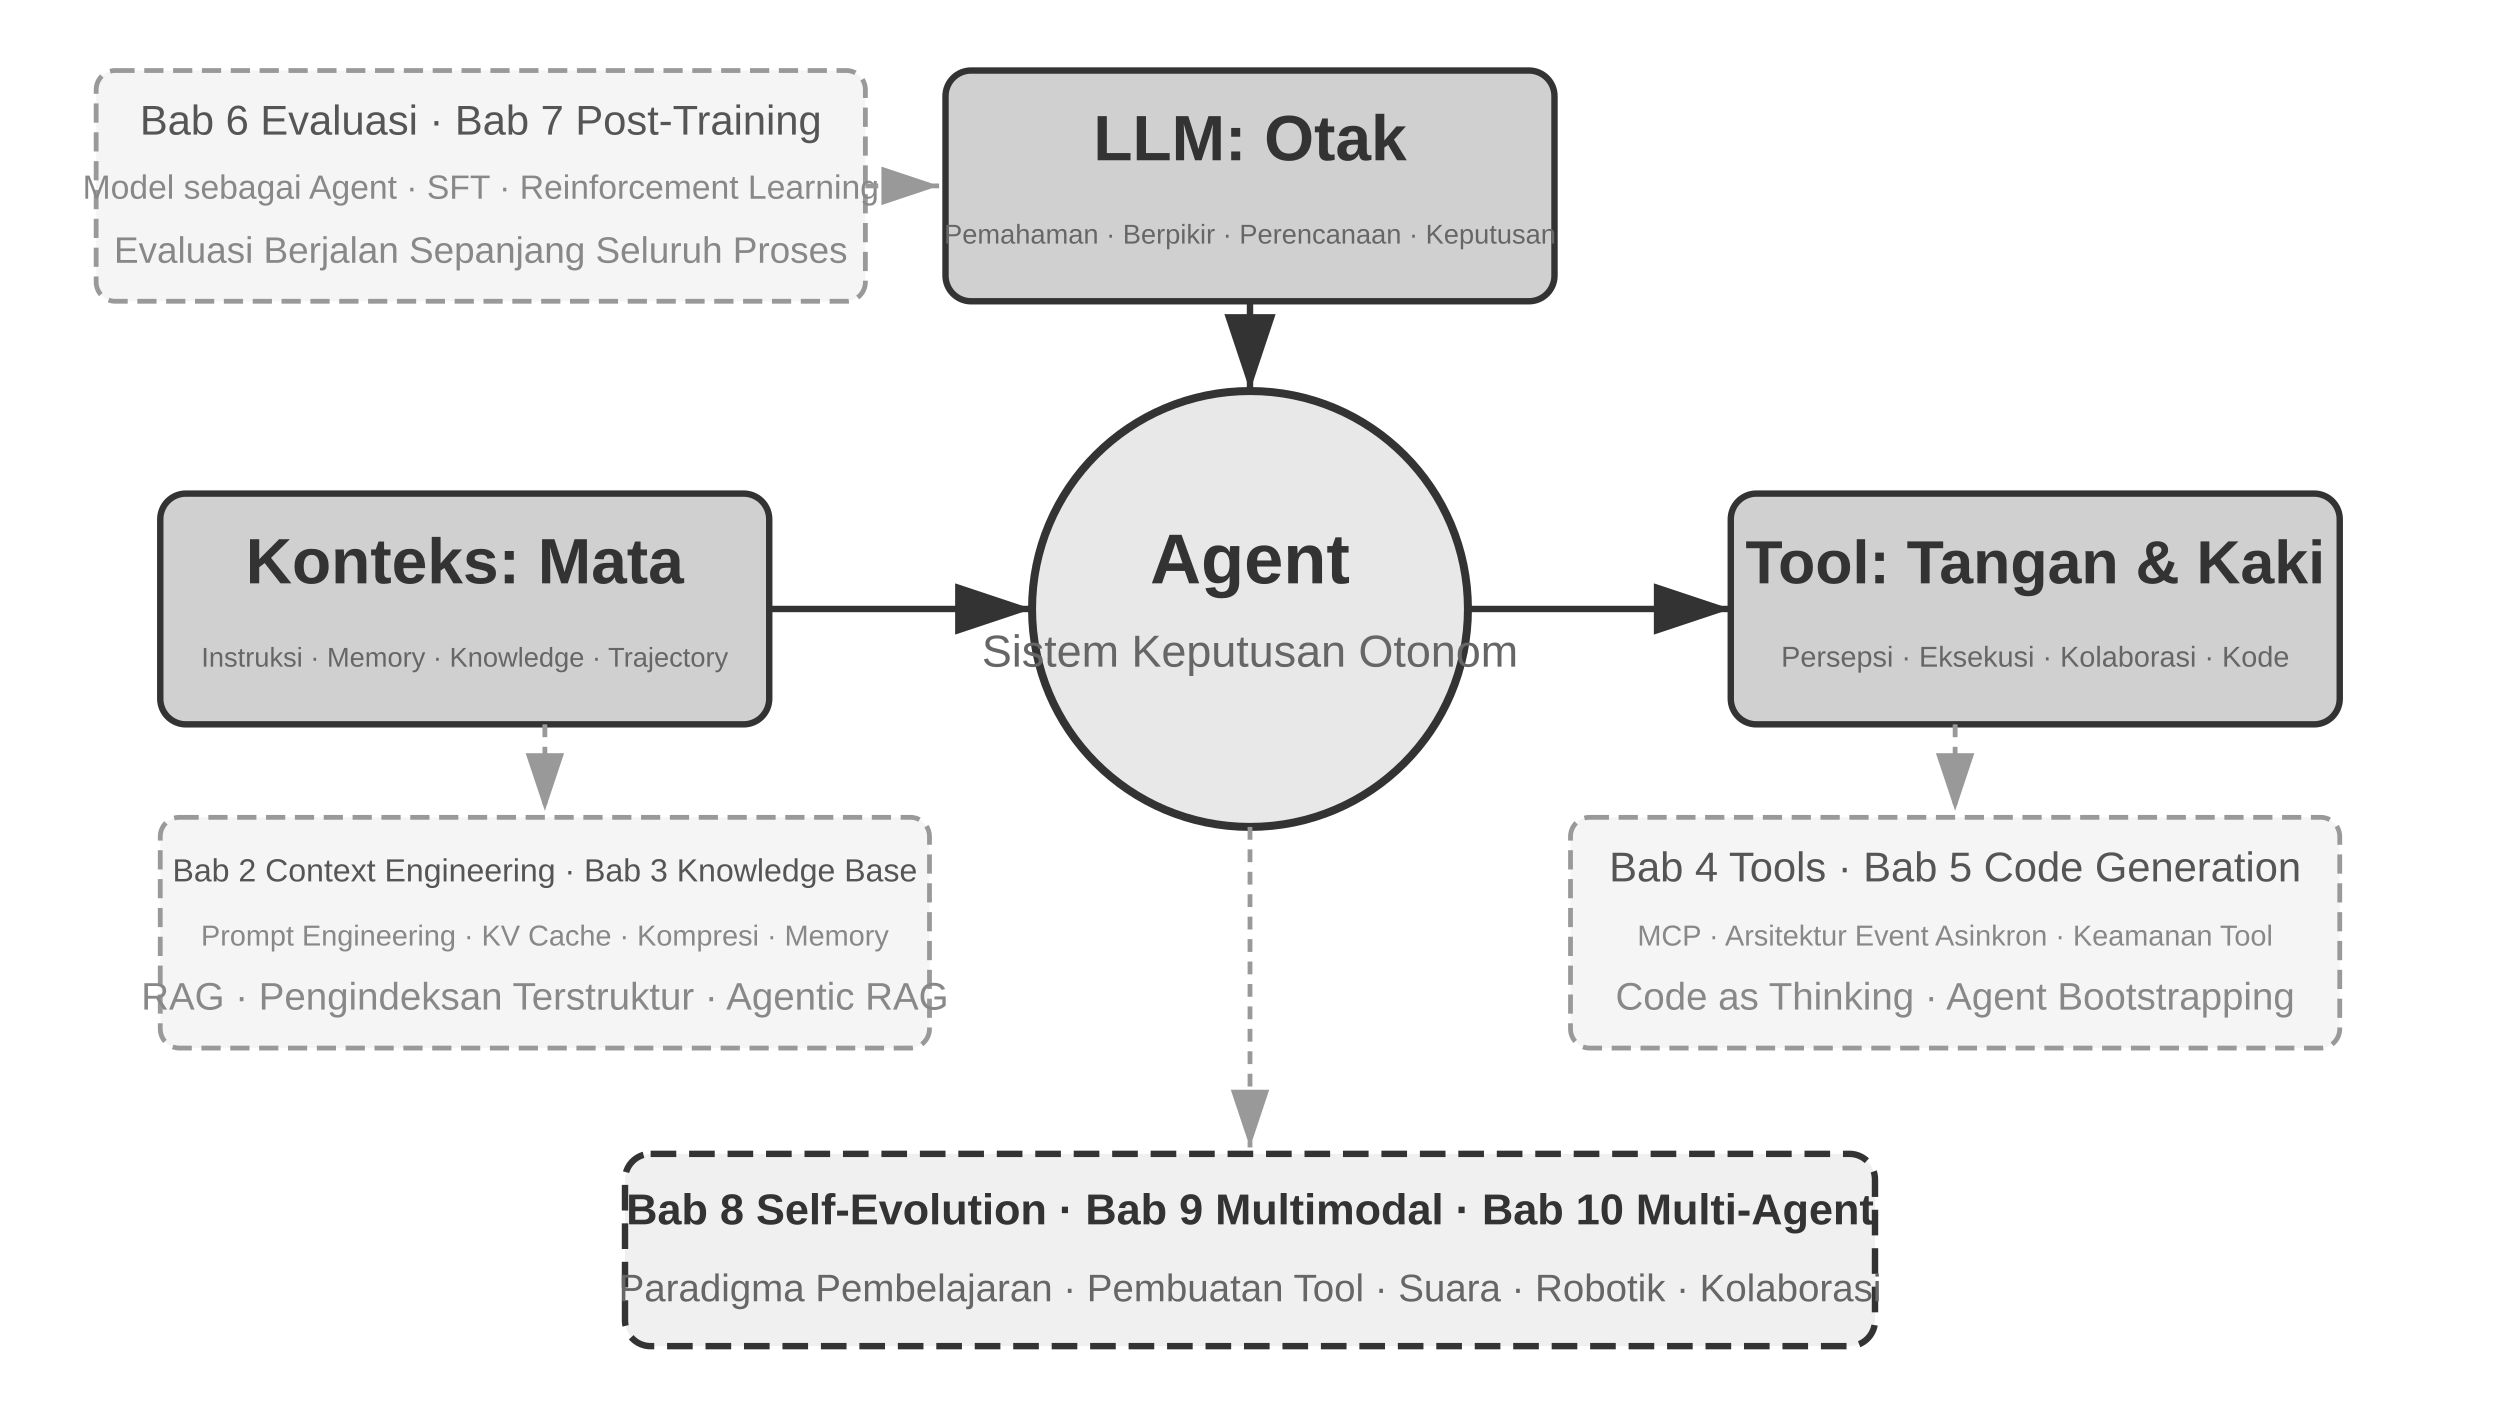
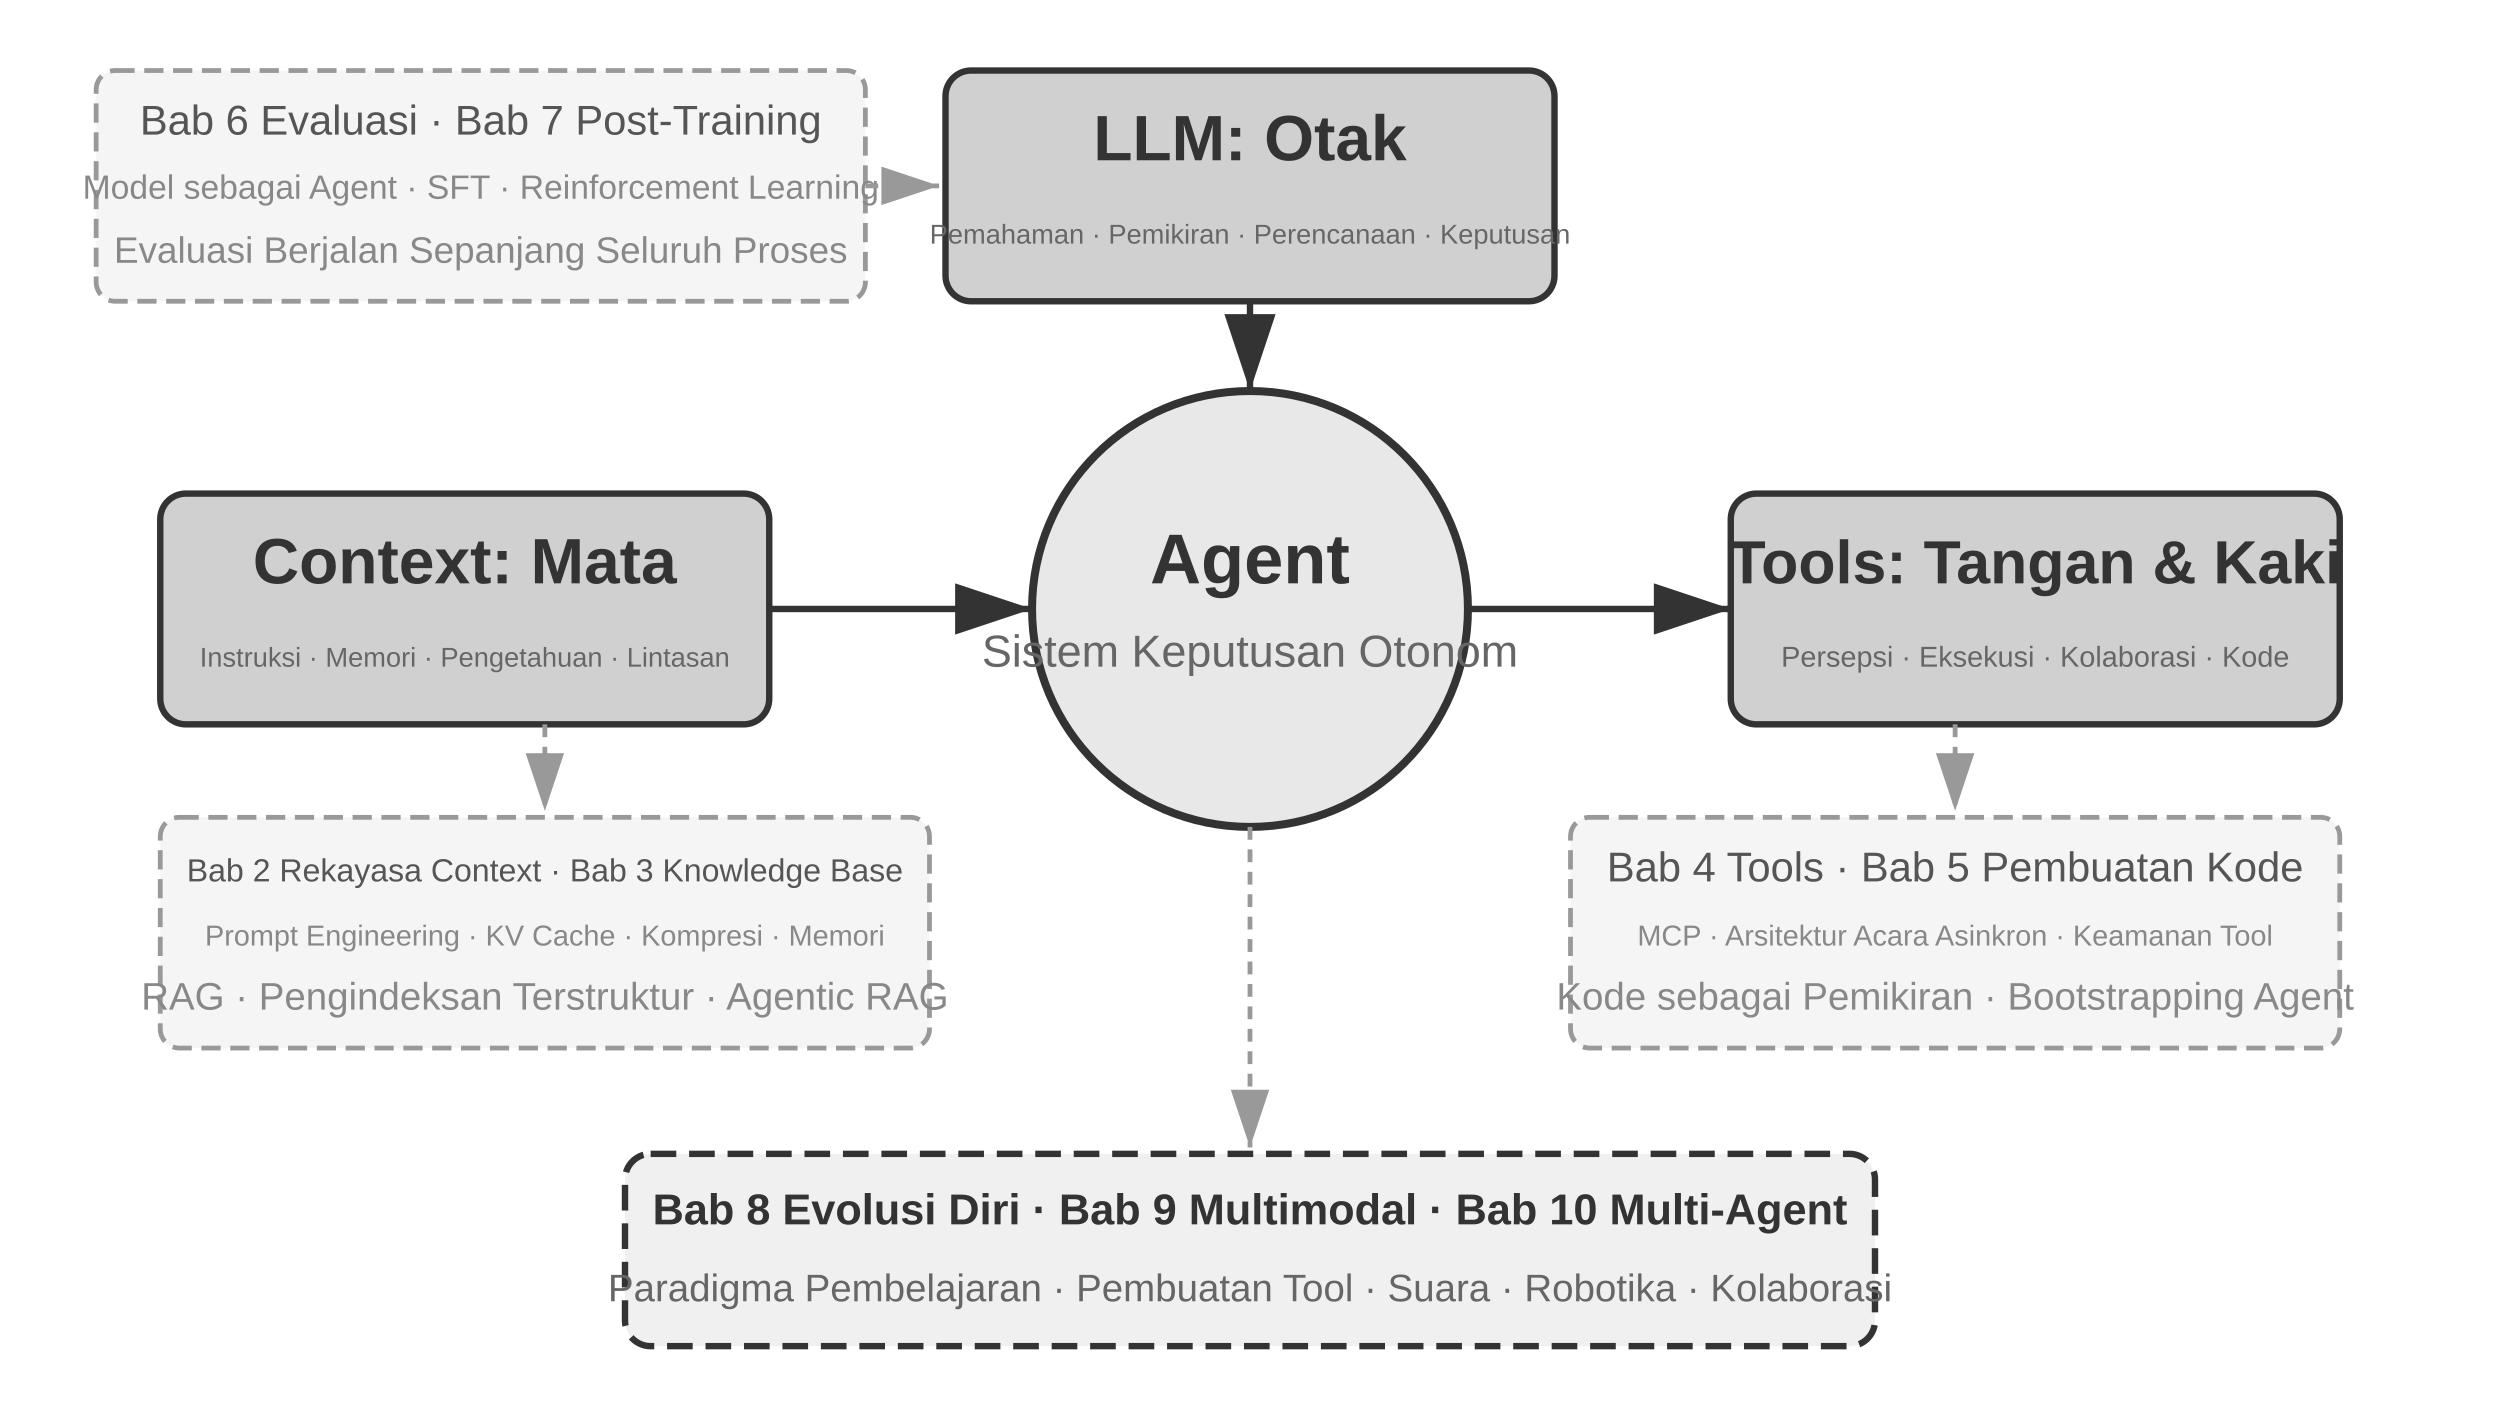
<svg xmlns="http://www.w3.org/2000/svg" viewBox="0 40 780 440" width="780" height="440" style="background:#ffffff">
  <defs>
    <marker id="ah" markerWidth="12" markerHeight="8" refX="12" refY="4" orient="auto">
      <polygon points="0 0, 12 4, 0 8" fill="#333333" />
    </marker>
    <marker id="ah-light" markerWidth="12" markerHeight="8" refX="12" refY="4" orient="auto">
      <polygon points="0 0, 12 4, 0 8" fill="#999999" />
    </marker>
  </defs>
  <circle cx="390" cy="230" r="68" fill="#e8e8e8" stroke="#333333" stroke-width="2.5" />
  <text x="390" y="222" font-family="Arial, 'Helvetica Neue', Helvetica, 'PingFang SC', 'Microsoft YaHei', sans-serif" font-size="22" fill="#333333" text-anchor="middle" font-weight="bold">Agent</text>
  <text x="390" y="248" font-family="Arial, 'Helvetica Neue', Helvetica, 'PingFang SC', 'Microsoft YaHei', sans-serif" font-size="14" fill="#666666" text-anchor="middle">Sistem Keputusan Otonom</text>
  <rect x="295" y="62" width="190" height="72" rx="8" fill="#d0d0d0" stroke="#333333" stroke-width="2" />
  <text x="390" y="90" font-family="Arial, 'Helvetica Neue', Helvetica, 'PingFang SC', 'Microsoft YaHei', sans-serif" font-size="20" fill="#333333" text-anchor="middle" font-weight="bold">LLM: Otak</text>
-   <text x="390" y="116" font-family="Arial, 'Helvetica Neue', Helvetica, 'PingFang SC', 'Microsoft YaHei', sans-serif" font-size="8.5" fill="#666666" text-anchor="middle">Pemahaman · Berpikir · Perencanaan · Keputusan</text>
+   <text x="390" y="116" font-family="Arial, 'Helvetica Neue', Helvetica, 'PingFang SC', 'Microsoft YaHei', sans-serif" font-size="8.5" fill="#666666" text-anchor="middle">Pemahaman · Pemikiran · Perencanaan · Keputusan</text>
  <line x1="390" y1="134" x2="390" y2="162" stroke="#333333" stroke-width="2" marker-end="url(#ah)" />
  <rect x="50" y="194" width="190" height="72" rx="8" fill="#d0d0d0" stroke="#333333" stroke-width="2" />
-   <text x="145" y="222" font-family="Arial, 'Helvetica Neue', Helvetica, 'PingFang SC', 'Microsoft YaHei', sans-serif" font-size="20" fill="#333333" text-anchor="middle" font-weight="bold">Konteks: Mata</text>
-   <text x="145" y="248" font-family="Arial, 'Helvetica Neue', Helvetica, 'PingFang SC', 'Microsoft YaHei', sans-serif" font-size="8.5" fill="#666666" text-anchor="middle">Instruksi · Memory · Knowledge · Trajectory</text>
+   <text x="145" y="222" font-family="Arial, 'Helvetica Neue', Helvetica, 'PingFang SC', 'Microsoft YaHei', sans-serif" font-size="20" fill="#333333" text-anchor="middle" font-weight="bold">Context: Mata</text>
+   <text x="145" y="248" font-family="Arial, 'Helvetica Neue', Helvetica, 'PingFang SC', 'Microsoft YaHei', sans-serif" font-size="8.5" fill="#666666" text-anchor="middle">Instruksi · Memori · Pengetahuan · Lintasan</text>
  <line x1="240" y1="230" x2="322" y2="230" stroke="#333333" stroke-width="2" marker-end="url(#ah)" />
  <rect x="540" y="194" width="190" height="72" rx="8" fill="#d0d0d0" stroke="#333333" stroke-width="2" />
-   <text x="635" y="222" font-family="Arial, 'Helvetica Neue', Helvetica, 'PingFang SC', 'Microsoft YaHei', sans-serif" font-size="19" fill="#333333" text-anchor="middle" font-weight="bold">Tool: Tangan &amp; Kaki</text>
+   <text x="635" y="222" font-family="Arial, 'Helvetica Neue', Helvetica, 'PingFang SC', 'Microsoft YaHei', sans-serif" font-size="19" fill="#333333" text-anchor="middle" font-weight="bold">Tools: Tangan &amp; Kaki</text>
  <text x="635" y="248" font-family="Arial, 'Helvetica Neue', Helvetica, 'PingFang SC', 'Microsoft YaHei', sans-serif" font-size="9" fill="#666666" text-anchor="middle">Persepsi · Eksekusi · Kolaborasi · Kode</text>
  <line x1="458" y1="230" x2="540" y2="230" stroke="#333333" stroke-width="2" marker-end="url(#ah)" />
  <rect x="30" y="62" width="240" height="72" rx="6" fill="#f5f5f5" stroke="#999999" stroke-width="1.5" stroke-dasharray="6,3" />
  <text x="150" y="82" font-family="Arial, 'Helvetica Neue', Helvetica, 'PingFang SC', 'Microsoft YaHei', sans-serif" font-size="13" fill="#555555" text-anchor="middle">Bab 6 Evaluasi · Bab 7 Post-Training</text>
  <text x="150" y="102" font-family="Arial, 'Helvetica Neue', Helvetica, 'PingFang SC', 'Microsoft YaHei', sans-serif" font-size="10.5" fill="#888888" text-anchor="middle">Model sebagai Agent · SFT · Reinforcement Learning</text>
  <text x="150" y="122" font-family="Arial, 'Helvetica Neue', Helvetica, 'PingFang SC', 'Microsoft YaHei', sans-serif" font-size="11.5" fill="#888888" text-anchor="middle">Evaluasi Berjalan Sepanjang Seluruh Proses</text>
  <line x1="270" y1="98" x2="293" y2="98" stroke="#999999" stroke-width="1.5" stroke-dasharray="4,3" marker-end="url(#ah-light)" />
  <rect x="50" y="295" width="240" height="72" rx="6" fill="#f5f5f5" stroke="#999999" stroke-width="1.5" stroke-dasharray="6,3" />
-   <text x="170" y="315" font-family="Arial, 'Helvetica Neue', Helvetica, 'PingFang SC', 'Microsoft YaHei', sans-serif" font-size="10" fill="#555555" text-anchor="middle">Bab 2 Context Engineering · Bab 3 Knowledge Base</text>
-   <text x="170" y="335" font-family="Arial, 'Helvetica Neue', Helvetica, 'PingFang SC', 'Microsoft YaHei', sans-serif" font-size="9" fill="#888888" text-anchor="middle">Prompt Engineering · KV Cache · Kompresi · Memory</text>
+   <text x="170" y="315" font-family="Arial, 'Helvetica Neue', Helvetica, 'PingFang SC', 'Microsoft YaHei', sans-serif" font-size="10" fill="#555555" text-anchor="middle">Bab 2 Rekayasa Context · Bab 3 Knowledge Base</text>
+   <text x="170" y="335" font-family="Arial, 'Helvetica Neue', Helvetica, 'PingFang SC', 'Microsoft YaHei', sans-serif" font-size="9" fill="#888888" text-anchor="middle">Prompt Engineering · KV Cache · Kompresi · Memori</text>
  <text x="170" y="355" font-family="Arial, 'Helvetica Neue', Helvetica, 'PingFang SC', 'Microsoft YaHei', sans-serif" font-size="12" fill="#888888" text-anchor="middle">RAG · Pengindeksan Terstruktur · Agentic RAG</text>
  <line x1="170" y1="266" x2="170" y2="293" stroke="#999999" stroke-width="1.5" stroke-dasharray="4,3" marker-end="url(#ah-light)" />
  <rect x="490" y="295" width="240" height="72" rx="6" fill="#f5f5f5" stroke="#999999" stroke-width="1.5" stroke-dasharray="6,3" />
-   <text x="610" y="315" font-family="Arial, 'Helvetica Neue', Helvetica, 'PingFang SC', 'Microsoft YaHei', sans-serif" font-size="13" fill="#555555" text-anchor="middle">Bab 4 Tools · Bab 5 Code Generation</text>
-   <text x="610" y="335" font-family="Arial, 'Helvetica Neue', Helvetica, 'PingFang SC', 'Microsoft YaHei', sans-serif" font-size="9" fill="#888888" text-anchor="middle">MCP · Arsitektur Event Asinkron · Keamanan Tool</text>
-   <text x="610" y="355" font-family="Arial, 'Helvetica Neue', Helvetica, 'PingFang SC', 'Microsoft YaHei', sans-serif" font-size="12" fill="#888888" text-anchor="middle">Code as Thinking · Agent Bootstrapping</text>
+   <text x="610" y="315" font-family="Arial, 'Helvetica Neue', Helvetica, 'PingFang SC', 'Microsoft YaHei', sans-serif" font-size="13" fill="#555555" text-anchor="middle">Bab 4 Tools · Bab 5 Pembuatan Kode</text>
+   <text x="610" y="335" font-family="Arial, 'Helvetica Neue', Helvetica, 'PingFang SC', 'Microsoft YaHei', sans-serif" font-size="9" fill="#888888" text-anchor="middle">MCP · Arsitektur Acara Asinkron · Keamanan Tool</text>
+   <text x="610" y="355" font-family="Arial, 'Helvetica Neue', Helvetica, 'PingFang SC', 'Microsoft YaHei', sans-serif" font-size="12" fill="#888888" text-anchor="middle">Kode sebagai Pemikiran · Bootstrapping Agent</text>
  <line x1="610" y1="266" x2="610" y2="293" stroke="#999999" stroke-width="1.5" stroke-dasharray="4,3" marker-end="url(#ah-light)" />
  <rect x="195" y="400" width="390" height="60" rx="8" fill="#f0f0f0" stroke="#333333" stroke-width="2" stroke-dasharray="8,4" />
-   <text x="390" y="422" font-family="Arial, 'Helvetica Neue', Helvetica, 'PingFang SC', 'Microsoft YaHei', sans-serif" font-size="13.5" fill="#333333" text-anchor="middle" font-weight="bold">Bab 8 Self-Evolution · Bab 9 Multimodal · Bab 10 Multi-Agent</text>
-   <text x="390" y="446" font-family="Arial, 'Helvetica Neue', Helvetica, 'PingFang SC', 'Microsoft YaHei', sans-serif" font-size="12" fill="#666666" text-anchor="middle">Paradigma Pembelajaran · Pembuatan Tool · Suara · Robotik · Kolaborasi</text>
+   <text x="390" y="422" font-family="Arial, 'Helvetica Neue', Helvetica, 'PingFang SC', 'Microsoft YaHei', sans-serif" font-size="13.5" fill="#333333" text-anchor="middle" font-weight="bold">Bab 8 Evolusi Diri · Bab 9 Multimodal · Bab 10 Multi-Agent</text>
+   <text x="390" y="446" font-family="Arial, 'Helvetica Neue', Helvetica, 'PingFang SC', 'Microsoft YaHei', sans-serif" font-size="12" fill="#666666" text-anchor="middle">Paradigma Pembelajaran · Pembuatan Tool · Suara · Robotika · Kolaborasi</text>
  <line x1="390" y1="298" x2="390" y2="398" stroke="#999999" stroke-width="1.5" stroke-dasharray="4,3" marker-end="url(#ah-light)" />
</svg>
